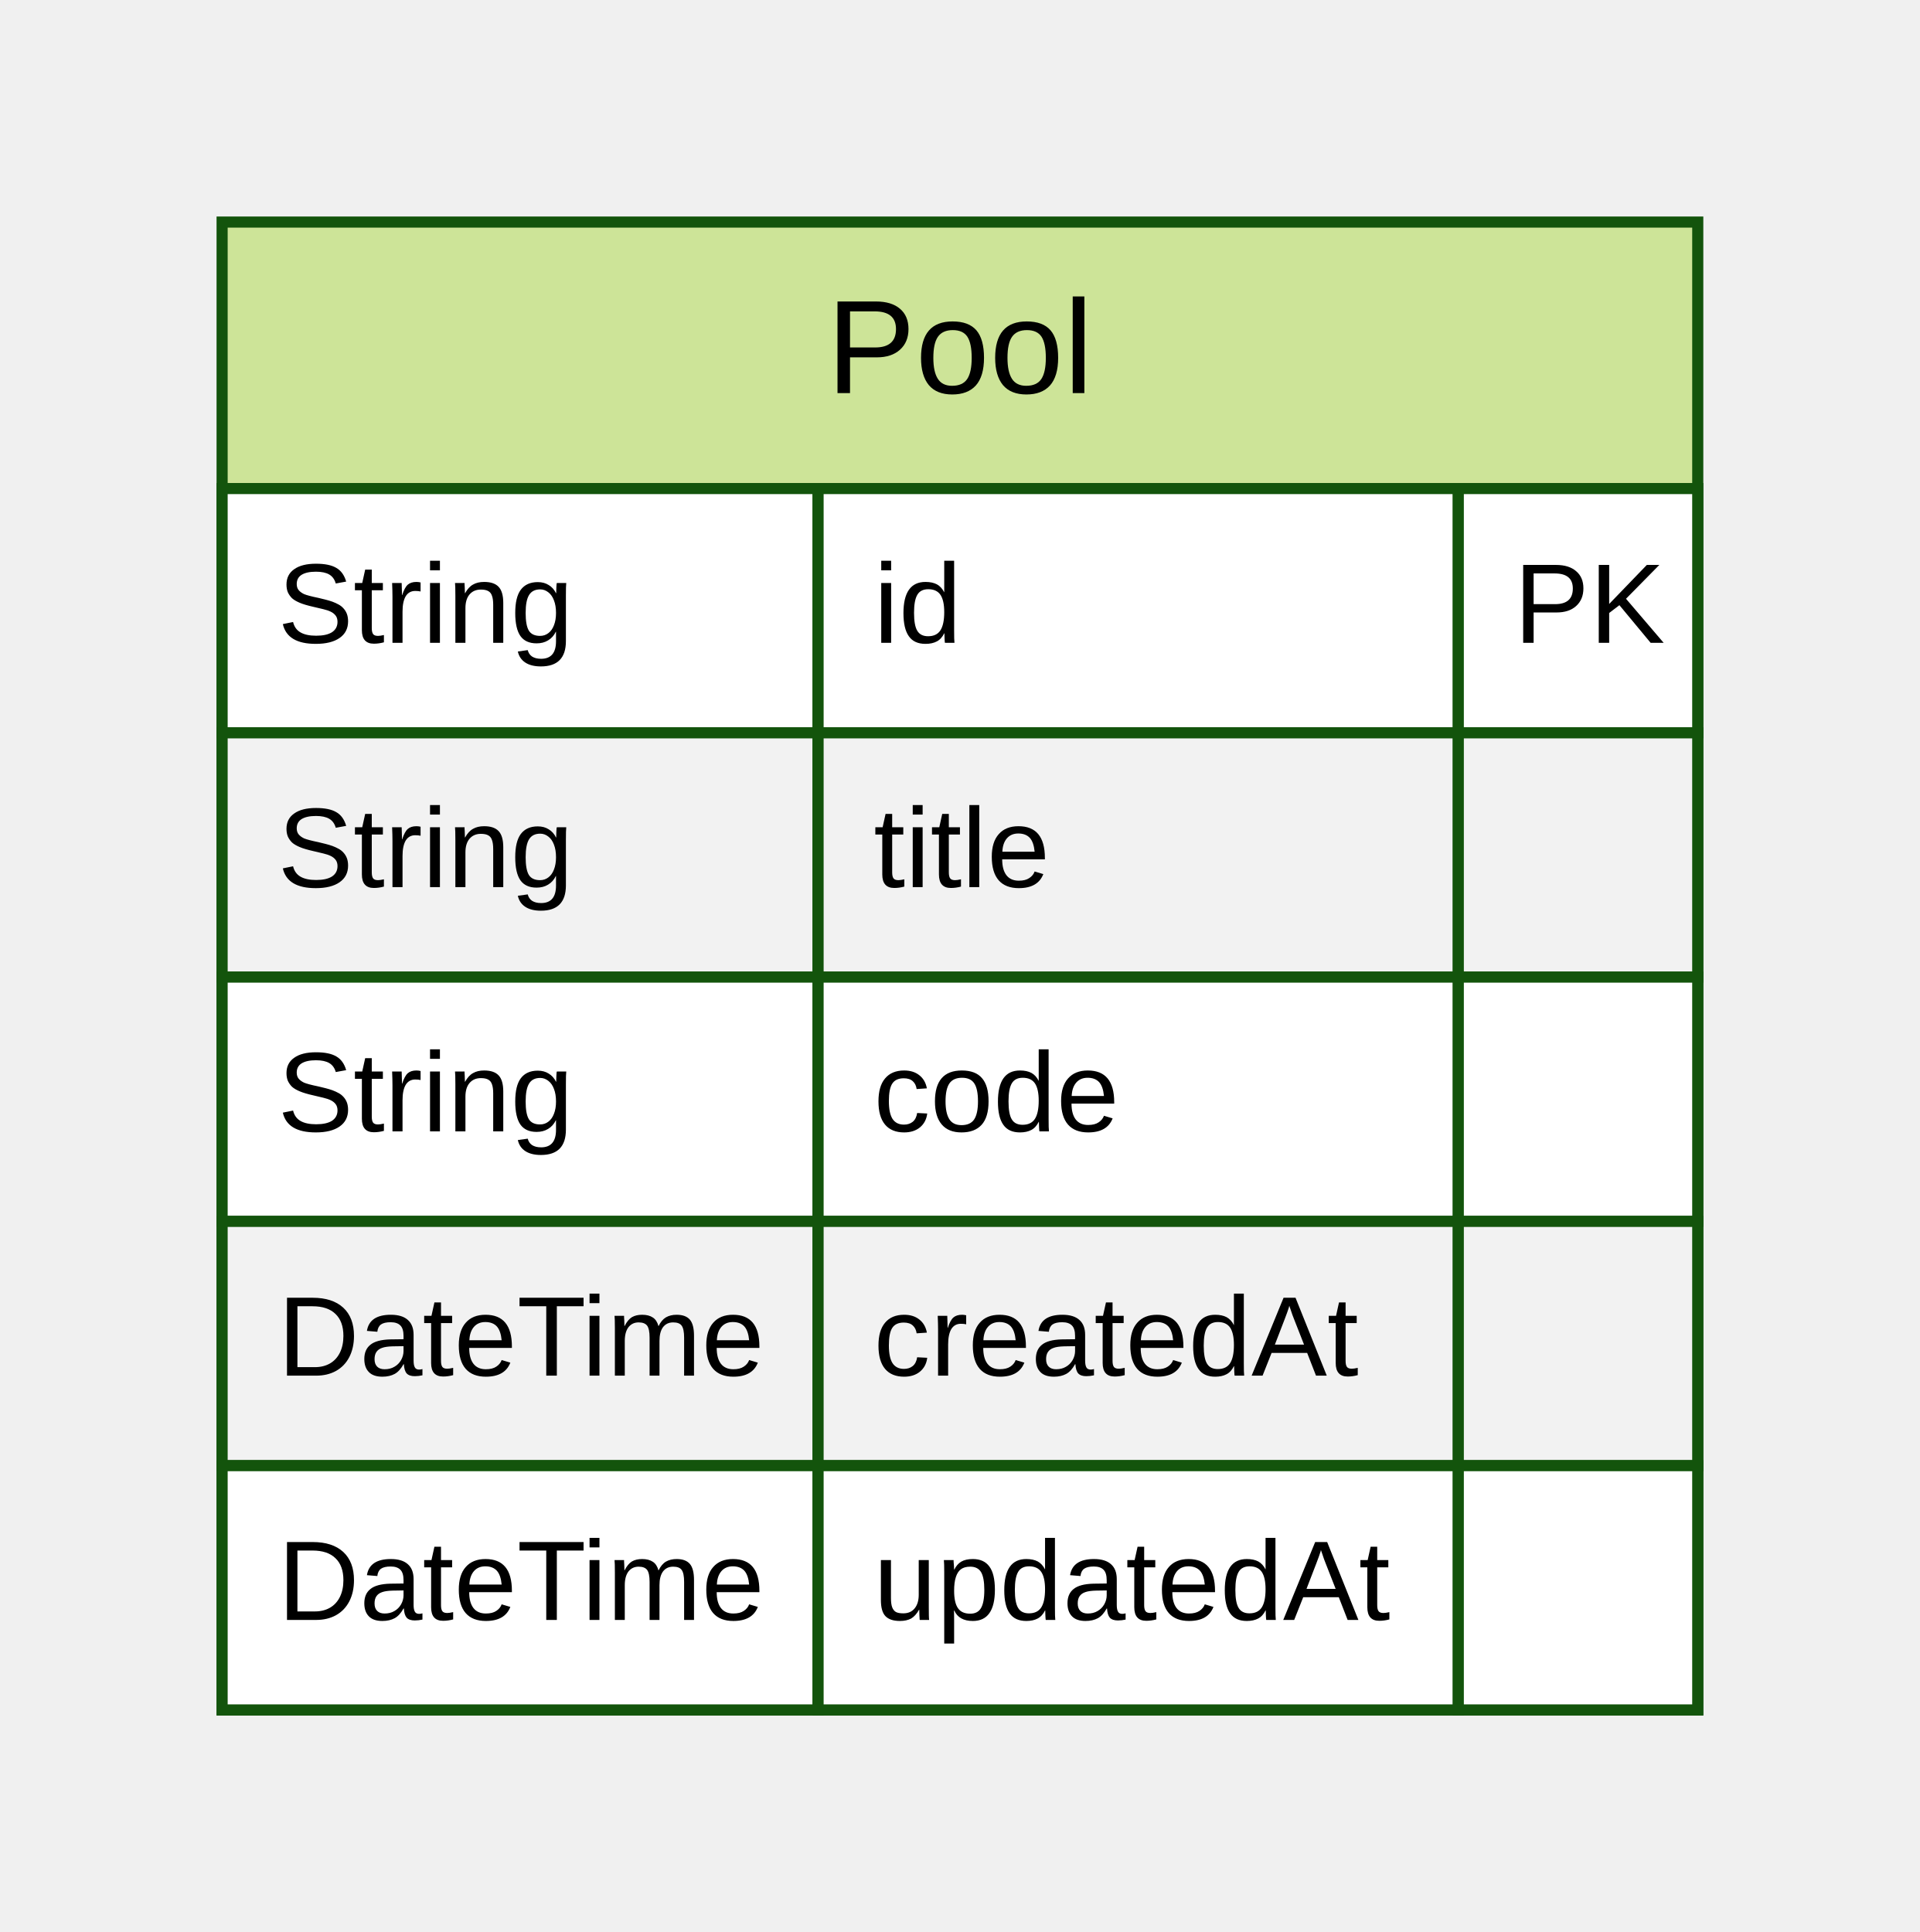
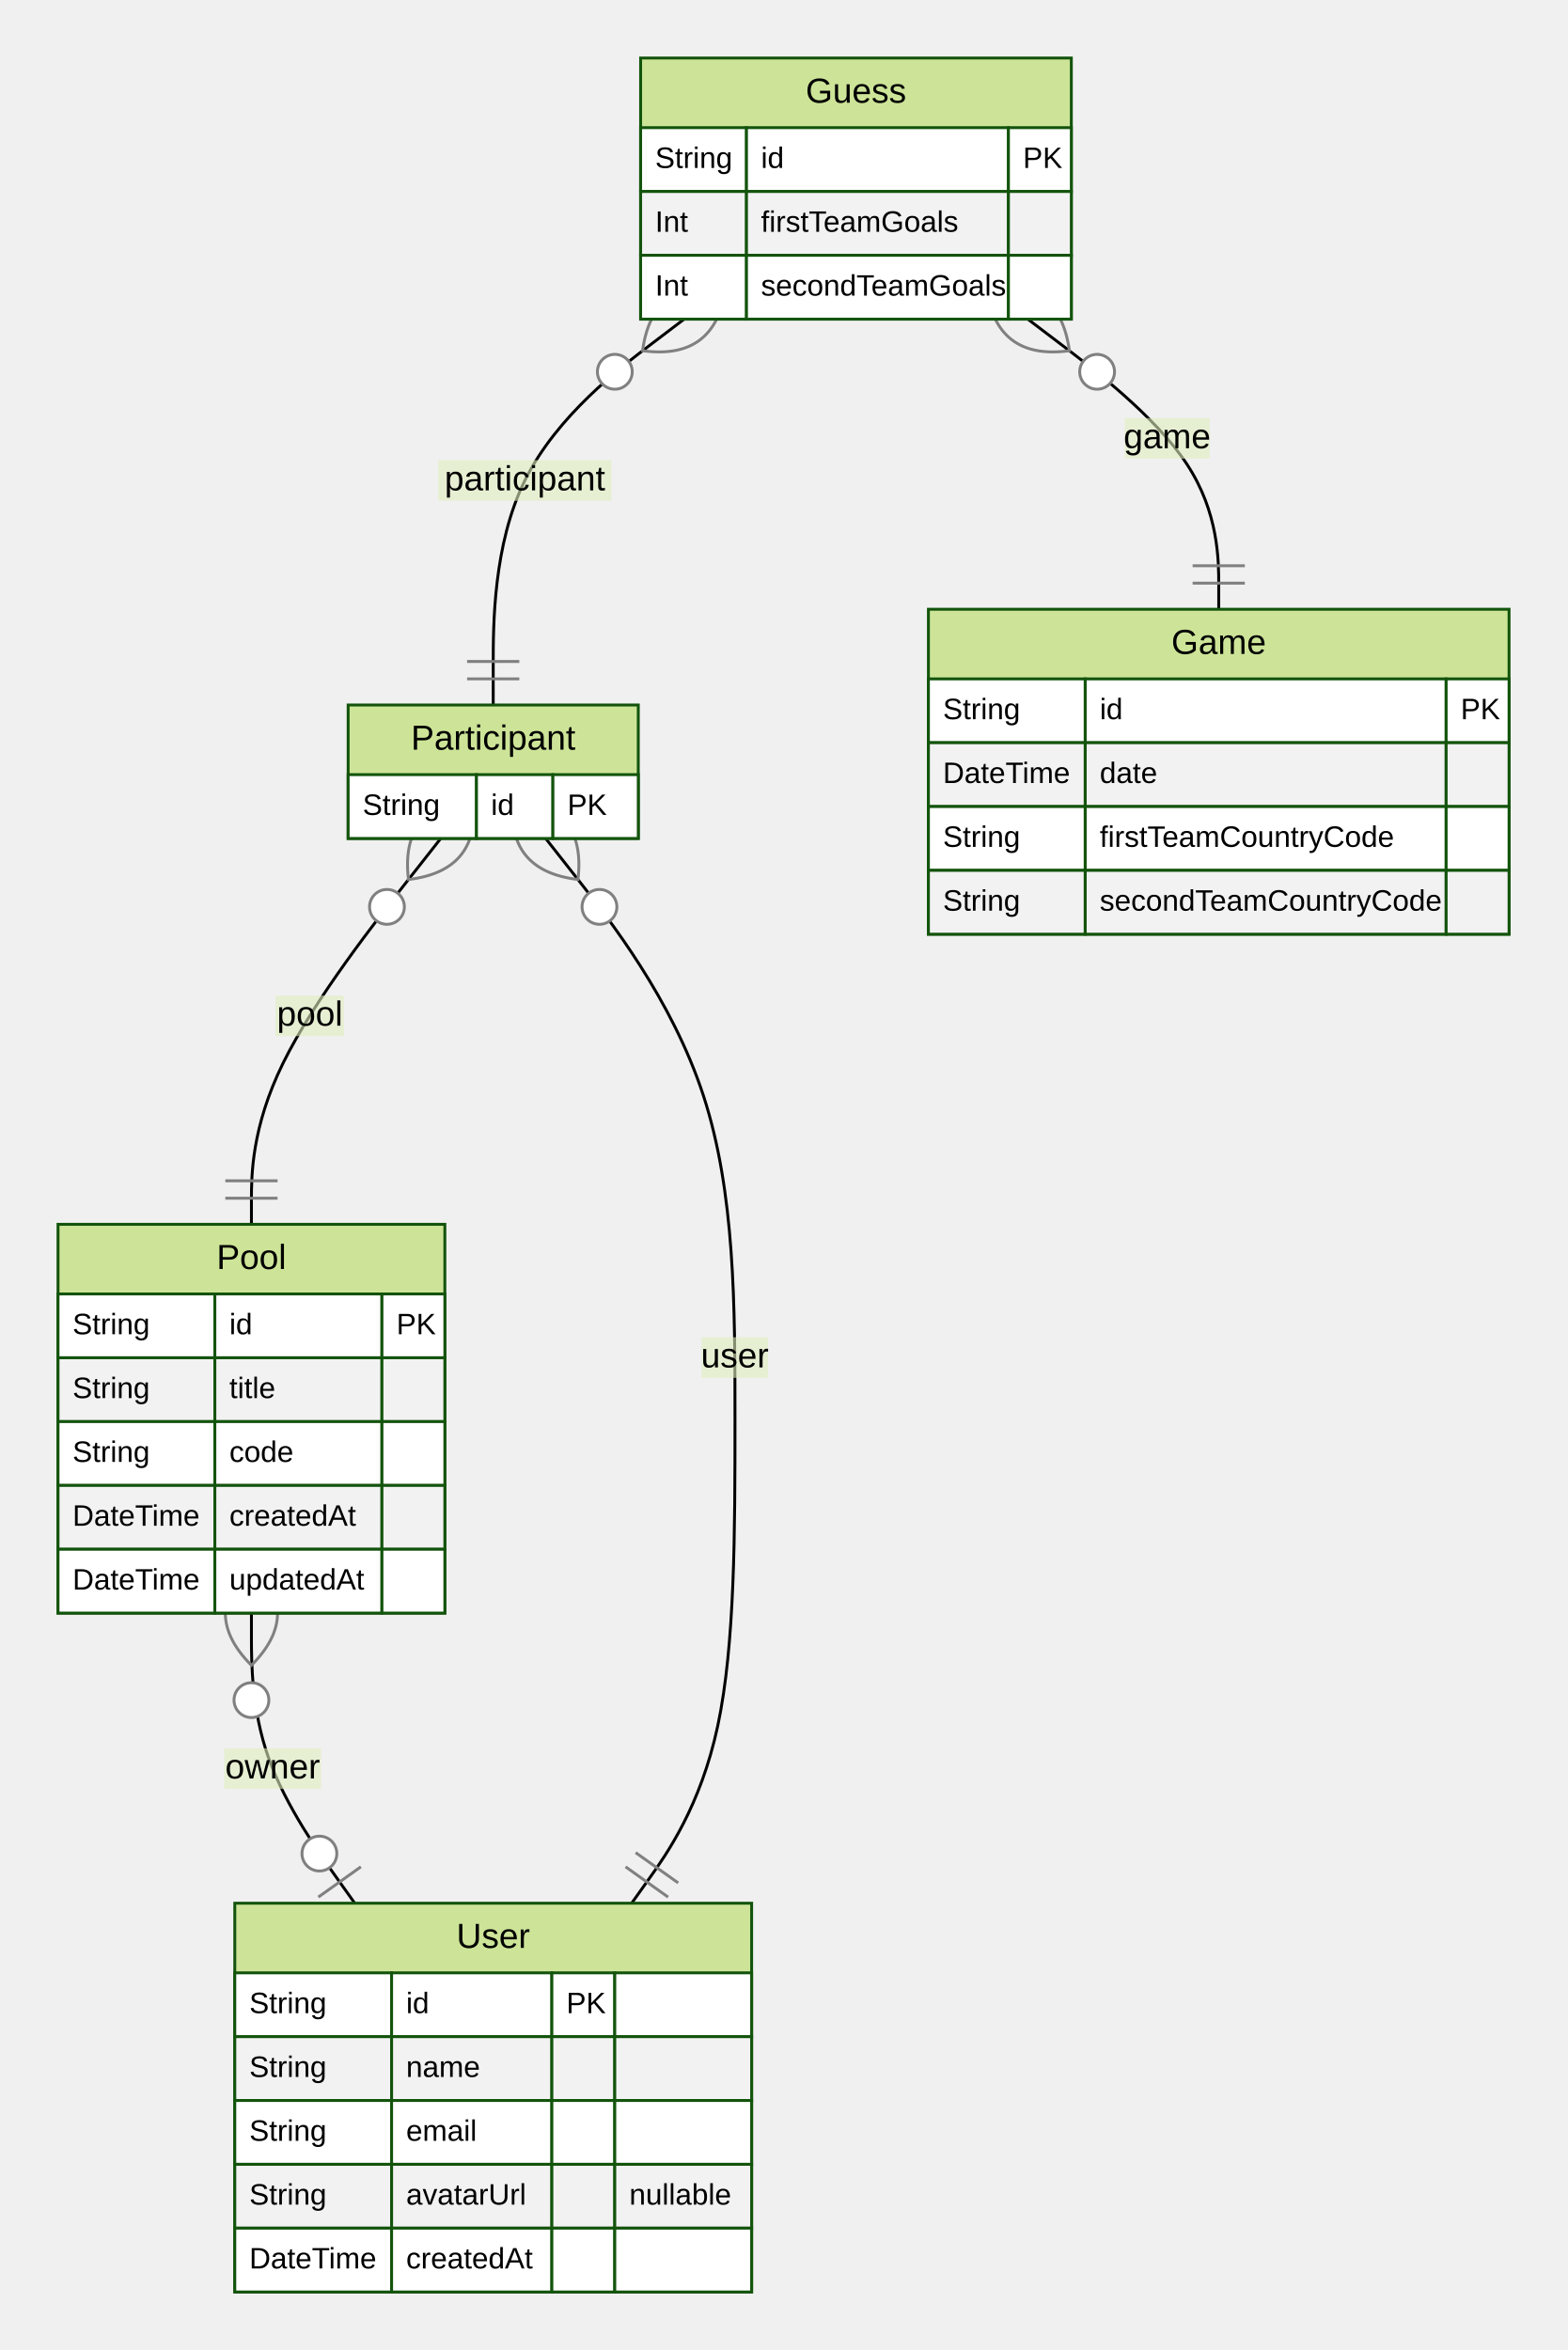
- <svg xmlns="http://www.w3.org/2000/svg" aria-labelledby="chart-title-mermaid-0 chart-desc-mermaid-0" role="img" viewBox="0 0 172.875 174" style="max-width: 172.875px; background-color: white;" width="100%" id="mermaid-0">
+ <svg xmlns="http://www.w3.org/2000/svg" aria-labelledby="chart-title-mermaid-0 chart-desc-mermaid-0" role="img" viewBox="0 0 540.116 810" style="max-width: 540.116px; background-color: white;" width="100%" id="mermaid-0">
  <style>#mermaid-0 {font-family:"trebuchet ms",verdana,arial,sans-serif;font-size:16px;fill:#000000;}#mermaid-0 .error-icon{fill:#552222;}#mermaid-0 .error-text{fill:#552222;stroke:#552222;}#mermaid-0 .edge-thickness-normal{stroke-width:2px;}#mermaid-0 .edge-thickness-thick{stroke-width:3.5px;}#mermaid-0 .edge-pattern-solid{stroke-dasharray:0;}#mermaid-0 .edge-pattern-dashed{stroke-dasharray:3;}#mermaid-0 .edge-pattern-dotted{stroke-dasharray:2;}#mermaid-0 .marker{fill:#000000;stroke:#000000;}#mermaid-0 .marker.cross{stroke:#000000;}#mermaid-0 svg{font-family:"trebuchet ms",verdana,arial,sans-serif;font-size:16px;}#mermaid-0 .entityBox{fill:#cde498;stroke:#13540c;}#mermaid-0 .attributeBoxOdd{fill:#ffffff;stroke:#13540c;}#mermaid-0 .attributeBoxEven{fill:#f2f2f2;stroke:#13540c;}#mermaid-0 .relationshipLabelBox{fill:hsl(78.158, 58.462%, 84.51%);opacity:0.7;background-color:hsl(78.158, 58.462%, 84.51%);}#mermaid-0 .relationshipLabelBox rect{opacity:0.5;}#mermaid-0 .relationshipLine{stroke:#000000;}#mermaid-0 :root{--mermaid-font-family:"trebuchet ms",verdana,arial,sans-serif;}</style>
  <g />
  <defs>
    <marker orient="auto" markerHeight="18" markerWidth="18" refY="9" refX="0" id="ONLY_ONE_START">
      <path d="M9,0 L9,18 M15,0 L15,18" fill="none" stroke="gray" />
    </marker>
  </defs>
  <defs>
    <marker orient="auto" markerHeight="18" markerWidth="18" refY="9" refX="18" id="ONLY_ONE_END">
      <path d="M3,0 L3,18 M9,0 L9,18" fill="none" stroke="gray" />
    </marker>
  </defs>
  <defs>
    <marker orient="auto" markerHeight="18" markerWidth="30" refY="9" refX="0" id="ZERO_OR_ONE_START">
      <circle r="6" cy="9" cx="21" fill="white" stroke="gray" />
      <path d="M9,0 L9,18" fill="none" stroke="gray" />
    </marker>
  </defs>
  <defs>
    <marker orient="auto" markerHeight="18" markerWidth="30" refY="9" refX="30" id="ZERO_OR_ONE_END">
      <circle r="6" cy="9" cx="9" fill="white" stroke="gray" />
      <path d="M21,0 L21,18" fill="none" stroke="gray" />
    </marker>
  </defs>
  <defs>
    <marker orient="auto" markerHeight="36" markerWidth="45" refY="18" refX="18" id="ONE_OR_MORE_START">
      <path d="M0,18 Q 18,0 36,18 Q 18,36 0,18 M42,9 L42,27" fill="none" stroke="gray" />
    </marker>
  </defs>
  <defs>
    <marker orient="auto" markerHeight="36" markerWidth="45" refY="18" refX="27" id="ONE_OR_MORE_END">
      <path d="M3,9 L3,27 M9,18 Q27,0 45,18 Q27,36 9,18" fill="none" stroke="gray" />
    </marker>
  </defs>
  <defs>
    <marker orient="auto" markerHeight="36" markerWidth="57" refY="18" refX="18" id="ZERO_OR_MORE_START">
      <circle r="6" cy="18" cx="48" fill="white" stroke="gray" />
      <path d="M0,18 Q18,0 36,18 Q18,36 0,18" fill="none" stroke="gray" />
    </marker>
  </defs>
  <defs>
    <marker orient="auto" markerHeight="36" markerWidth="57" refY="18" refX="39" id="ZERO_OR_MORE_END">
      <circle r="6" cy="18" cx="9" fill="white" stroke="gray" />
      <path d="M21,18 Q39,0 57,18 Q39,36 21,18" fill="none" stroke="gray" />
    </marker>
  </defs>
-   <g transform="translate(20,20 )" id="Pool">
-     <rect height="134" width="132.875" y="0" x="0" stroke="gray" fill-opacity="100%" fill="honeydew" class="er entityBox" />
-     <text transform="translate(66.4375,12)" style="font-family: &quot;trebuchet ms&quot;, verdana, arial, sans-serif;; font-size: 12px" text-anchor="middle" dominant-baseline="middle" y="0" x="0" id="entity-Pool" class="er entityLabel">Pool</text>
-     <rect height="22" width="53.664" y="24" x="0" stroke="gray" fill-opacity="100%" fill="honeydew" class="er attributeBoxOdd" />
+   <path marker-start="url(#ZERO_OR_MORE_START)" marker-end="url(#ZERO_OR_ONE_END)" fill="none" stroke="gray" d="M86.661,556L86.661,564.333C86.661,572.667,86.661,589.333,92.597,606C98.532,622.667,110.402,639.333,116.338,647.667L122.273,656" class="er relationshipLine" />
+   <path marker-start="url(#ZERO_OR_MORE_START)" marker-end="url(#ONLY_ONE_END)" fill="none" stroke="gray" d="M188.073,289L198.948,302.833C209.823,316.667,231.573,344.333,242.448,377.667C253.323,411,253.323,450,253.323,489C253.323,528,253.323,567,247.388,594.833C241.452,622.667,229.582,639.333,223.647,647.667L217.711,656" class="er relationshipLine" />
+   <path marker-start="url(#ZERO_OR_MORE_START)" marker-end="url(#ONLY_ONE_END)" fill="none" stroke="gray" d="M151.911,289L141.036,302.833C130.161,316.667,108.411,344.333,97.536,366.5C86.661,388.667,86.661,405.333,86.661,413.667L86.661,422" class="er relationshipLine" />
+   <path marker-start="url(#ZERO_OR_MORE_START)" marker-end="url(#ONLY_ONE_END)" fill="none" stroke="gray" d="M354.248,110L365.216,118.333C376.184,126.667,398.119,143.333,409.087,160C420.054,176.667,420.054,193.333,420.054,201.667L420.054,210" class="er relationshipLine" />
+   <path marker-start="url(#ZERO_OR_MORE_START)" marker-end="url(#ONLY_ONE_END)" fill="none" stroke="gray" d="M235.798,110L224.83,118.333C213.863,126.667,191.927,143.333,180.96,165.5C169.992,187.667,169.992,215.333,169.992,229.167L169.992,243" class="er relationshipLine" />
+   <g transform="translate(20,422 )" id="Pool">
+     <rect height="134" width="133.323" y="0" x="0" stroke="gray" fill-opacity="100%" fill="honeydew" class="er entityBox" />
+     <text transform="translate(66.66144,12)" style="font-family: &quot;trebuchet ms&quot;, verdana, arial, sans-serif;; font-size: 12px" text-anchor="middle" dominant-baseline="middle" y="0" x="0" id="entity-Pool" class="er entityLabel">Pool</text>
+     <rect height="22" width="54.048" y="24" x="0" stroke="gray" fill-opacity="100%" fill="honeydew" class="er attributeBoxOdd" />
    <text transform="translate(5,35)" style="font-family: &quot;trebuchet ms&quot;, verdana, arial, sans-serif;; font-size: 10.2px" text-anchor="left" dominant-baseline="middle" y="0" x="0" id="entity-Pool-attr-1-type" class="er entityLabel">String</text>
-     <rect height="22" width="57.648" y="24" x="53.664" stroke="gray" fill-opacity="100%" fill="honeydew" class="er attributeBoxOdd" />
-     <text transform="translate(58.66406,35)" style="font-family: &quot;trebuchet ms&quot;, verdana, arial, sans-serif;; font-size: 10.2px" text-anchor="left" dominant-baseline="middle" y="0" x="0" id="entity-Pool-attr-1-name" class="er entityLabel">id</text>
-     <rect height="22" width="21.562" y="24" x="111.312" stroke="gray" fill-opacity="100%" fill="honeydew" class="er attributeBoxOdd" />
-     <text transform="translate(116.3125,35)" style="font-family: &quot;trebuchet ms&quot;, verdana, arial, sans-serif;; font-size: 10.2px" text-anchor="left" dominant-baseline="middle" y="0" x="0" id="entity-Pool-attr-1-key" class="er entityLabel">PK</text>
-     <rect height="22" width="53.664" y="46" x="0" stroke="gray" fill-opacity="100%" fill="honeydew" class="er attributeBoxEven" />
+     <rect height="22" width="57.594" y="24" x="54.048" stroke="gray" fill-opacity="100%" fill="honeydew" class="er attributeBoxOdd" />
+     <text transform="translate(59.0484,35)" style="font-family: &quot;trebuchet ms&quot;, verdana, arial, sans-serif;; font-size: 10.2px" text-anchor="left" dominant-baseline="middle" y="0" x="0" id="entity-Pool-attr-1-name" class="er entityLabel">id</text>
+     <rect height="22" width="21.681" y="24" x="111.642" stroke="gray" fill-opacity="100%" fill="honeydew" class="er attributeBoxOdd" />
+     <text transform="translate(116.6422,35)" style="font-family: &quot;trebuchet ms&quot;, verdana, arial, sans-serif;; font-size: 10.2px" text-anchor="left" dominant-baseline="middle" y="0" x="0" id="entity-Pool-attr-1-key" class="er entityLabel">PK</text>
+     <rect height="22" width="54.048" y="46" x="0" stroke="gray" fill-opacity="100%" fill="honeydew" class="er attributeBoxEven" />
    <text transform="translate(5,57)" style="font-family: &quot;trebuchet ms&quot;, verdana, arial, sans-serif;; font-size: 10.2px" text-anchor="left" dominant-baseline="middle" y="0" x="0" id="entity-Pool-attr-2-type" class="er entityLabel">String</text>
-     <rect height="22" width="57.648" y="46" x="53.664" stroke="gray" fill-opacity="100%" fill="honeydew" class="er attributeBoxEven" />
-     <text transform="translate(58.66406,57)" style="font-family: &quot;trebuchet ms&quot;, verdana, arial, sans-serif;; font-size: 10.2px" text-anchor="left" dominant-baseline="middle" y="0" x="0" id="entity-Pool-attr-2-name" class="er entityLabel">title</text>
-     <rect height="22" width="21.562" y="46" x="111.312" stroke="gray" fill-opacity="100%" fill="honeydew" class="er attributeBoxEven" />
-     <text transform="translate(116.3125,57)" style="font-family: &quot;trebuchet ms&quot;, verdana, arial, sans-serif;; font-size: 10.2px" text-anchor="left" dominant-baseline="middle" y="0" x="0" id="entity-Pool-attr-2-key" class="er entityLabel" />
-     <rect height="22" width="53.664" y="68" x="0" stroke="gray" fill-opacity="100%" fill="honeydew" class="er attributeBoxOdd" />
+     <rect height="22" width="57.594" y="46" x="54.048" stroke="gray" fill-opacity="100%" fill="honeydew" class="er attributeBoxEven" />
+     <text transform="translate(59.0484,57)" style="font-family: &quot;trebuchet ms&quot;, verdana, arial, sans-serif;; font-size: 10.2px" text-anchor="left" dominant-baseline="middle" y="0" x="0" id="entity-Pool-attr-2-name" class="er entityLabel">title</text>
+     <rect height="22" width="21.681" y="46" x="111.642" stroke="gray" fill-opacity="100%" fill="honeydew" class="er attributeBoxEven" />
+     <text transform="translate(116.6422,57)" style="font-family: &quot;trebuchet ms&quot;, verdana, arial, sans-serif;; font-size: 10.2px" text-anchor="left" dominant-baseline="middle" y="0" x="0" id="entity-Pool-attr-2-key" class="er entityLabel" />
+     <rect height="22" width="54.048" y="68" x="0" stroke="gray" fill-opacity="100%" fill="honeydew" class="er attributeBoxOdd" />
    <text transform="translate(5,79)" style="font-family: &quot;trebuchet ms&quot;, verdana, arial, sans-serif;; font-size: 10.2px" text-anchor="left" dominant-baseline="middle" y="0" x="0" id="entity-Pool-attr-3-type" class="er entityLabel">String</text>
-     <rect height="22" width="57.648" y="68" x="53.664" stroke="gray" fill-opacity="100%" fill="honeydew" class="er attributeBoxOdd" />
-     <text transform="translate(58.66406,79)" style="font-family: &quot;trebuchet ms&quot;, verdana, arial, sans-serif;; font-size: 10.2px" text-anchor="left" dominant-baseline="middle" y="0" x="0" id="entity-Pool-attr-3-name" class="er entityLabel">code</text>
-     <rect height="22" width="21.562" y="68" x="111.312" stroke="gray" fill-opacity="100%" fill="honeydew" class="er attributeBoxOdd" />
-     <text transform="translate(116.3125,79)" style="font-family: &quot;trebuchet ms&quot;, verdana, arial, sans-serif;; font-size: 10.2px" text-anchor="left" dominant-baseline="middle" y="0" x="0" id="entity-Pool-attr-3-key" class="er entityLabel" />
-     <rect height="22" width="53.664" y="90" x="0" stroke="gray" fill-opacity="100%" fill="honeydew" class="er attributeBoxEven" />
+     <rect height="22" width="57.594" y="68" x="54.048" stroke="gray" fill-opacity="100%" fill="honeydew" class="er attributeBoxOdd" />
+     <text transform="translate(59.0484,79)" style="font-family: &quot;trebuchet ms&quot;, verdana, arial, sans-serif;; font-size: 10.2px" text-anchor="left" dominant-baseline="middle" y="0" x="0" id="entity-Pool-attr-3-name" class="er entityLabel">code</text>
+     <rect height="22" width="21.681" y="68" x="111.642" stroke="gray" fill-opacity="100%" fill="honeydew" class="er attributeBoxOdd" />
+     <text transform="translate(116.6422,79)" style="font-family: &quot;trebuchet ms&quot;, verdana, arial, sans-serif;; font-size: 10.2px" text-anchor="left" dominant-baseline="middle" y="0" x="0" id="entity-Pool-attr-3-key" class="er entityLabel" />
+     <rect height="22" width="54.048" y="90" x="0" stroke="gray" fill-opacity="100%" fill="honeydew" class="er attributeBoxEven" />
    <text transform="translate(5,101)" style="font-family: &quot;trebuchet ms&quot;, verdana, arial, sans-serif;; font-size: 10.2px" text-anchor="left" dominant-baseline="middle" y="0" x="0" id="entity-Pool-attr-4-type" class="er entityLabel">DateTime</text>
-     <rect height="22" width="57.648" y="90" x="53.664" stroke="gray" fill-opacity="100%" fill="honeydew" class="er attributeBoxEven" />
-     <text transform="translate(58.66406,101)" style="font-family: &quot;trebuchet ms&quot;, verdana, arial, sans-serif;; font-size: 10.2px" text-anchor="left" dominant-baseline="middle" y="0" x="0" id="entity-Pool-attr-4-name" class="er entityLabel">createdAt</text>
-     <rect height="22" width="21.562" y="90" x="111.312" stroke="gray" fill-opacity="100%" fill="honeydew" class="er attributeBoxEven" />
-     <text transform="translate(116.3125,101)" style="font-family: &quot;trebuchet ms&quot;, verdana, arial, sans-serif;; font-size: 10.2px" text-anchor="left" dominant-baseline="middle" y="0" x="0" id="entity-Pool-attr-4-key" class="er entityLabel" />
-     <rect height="22" width="53.664" y="112" x="0" stroke="gray" fill-opacity="100%" fill="honeydew" class="er attributeBoxOdd" />
+     <rect height="22" width="57.594" y="90" x="54.048" stroke="gray" fill-opacity="100%" fill="honeydew" class="er attributeBoxEven" />
+     <text transform="translate(59.0484,101)" style="font-family: &quot;trebuchet ms&quot;, verdana, arial, sans-serif;; font-size: 10.2px" text-anchor="left" dominant-baseline="middle" y="0" x="0" id="entity-Pool-attr-4-name" class="er entityLabel">createdAt</text>
+     <rect height="22" width="21.681" y="90" x="111.642" stroke="gray" fill-opacity="100%" fill="honeydew" class="er attributeBoxEven" />
+     <text transform="translate(116.6422,101)" style="font-family: &quot;trebuchet ms&quot;, verdana, arial, sans-serif;; font-size: 10.2px" text-anchor="left" dominant-baseline="middle" y="0" x="0" id="entity-Pool-attr-4-key" class="er entityLabel" />
+     <rect height="22" width="54.048" y="112" x="0" stroke="gray" fill-opacity="100%" fill="honeydew" class="er attributeBoxOdd" />
    <text transform="translate(5,123)" style="font-family: &quot;trebuchet ms&quot;, verdana, arial, sans-serif;; font-size: 10.2px" text-anchor="left" dominant-baseline="middle" y="0" x="0" id="entity-Pool-attr-5-type" class="er entityLabel">DateTime</text>
-     <rect height="22" width="57.648" y="112" x="53.664" stroke="gray" fill-opacity="100%" fill="honeydew" class="er attributeBoxOdd" />
-     <text transform="translate(58.66406,123)" style="font-family: &quot;trebuchet ms&quot;, verdana, arial, sans-serif;; font-size: 10.2px" text-anchor="left" dominant-baseline="middle" y="0" x="0" id="entity-Pool-attr-5-name" class="er entityLabel">updatedAt</text>
-     <rect height="22" width="21.562" y="112" x="111.312" stroke="gray" fill-opacity="100%" fill="honeydew" class="er attributeBoxOdd" />
-     <text transform="translate(116.3125,123)" style="font-family: &quot;trebuchet ms&quot;, verdana, arial, sans-serif;; font-size: 10.2px" text-anchor="left" dominant-baseline="middle" y="0" x="0" id="entity-Pool-attr-5-key" class="er entityLabel" />
-   </g>
+     <rect height="22" width="57.594" y="112" x="54.048" stroke="gray" fill-opacity="100%" fill="honeydew" class="er attributeBoxOdd" />
+     <text transform="translate(59.0484,123)" style="font-family: &quot;trebuchet ms&quot;, verdana, arial, sans-serif;; font-size: 10.2px" text-anchor="left" dominant-baseline="middle" y="0" x="0" id="entity-Pool-attr-5-name" class="er entityLabel">updatedAt</text>
+     <rect height="22" width="21.681" y="112" x="111.642" stroke="gray" fill-opacity="100%" fill="honeydew" class="er attributeBoxOdd" />
+     <text transform="translate(116.6422,123)" style="font-family: &quot;trebuchet ms&quot;, verdana, arial, sans-serif;; font-size: 10.2px" text-anchor="left" dominant-baseline="middle" y="0" x="0" id="entity-Pool-attr-5-key" class="er entityLabel" />
+   </g>
+   <g transform="translate(119.9922,243 )" id="Participant">
+     <rect height="46" width="100" y="0" x="0" stroke="gray" fill-opacity="100%" fill="honeydew" class="er entityBox" />
+     <text transform="translate(50,12)" style="font-family: &quot;trebuchet ms&quot;, verdana, arial, sans-serif;; font-size: 12px" text-anchor="middle" dominant-baseline="middle" y="0" x="0" id="entity-Participant" class="er entityLabel">Participant</text>
+     <rect height="22" width="44.231" y="24" x="0" stroke="gray" fill-opacity="100%" fill="honeydew" class="er attributeBoxOdd" />
+     <text transform="translate(5,35)" style="font-family: &quot;trebuchet ms&quot;, verdana, arial, sans-serif;; font-size: 10.2px" text-anchor="left" dominant-baseline="middle" y="0" x="0" id="entity-Participant-attr-1-type" class="er entityLabel">String</text>
+     <rect height="22" width="26.341" y="24" x="44.231" stroke="gray" fill-opacity="100%" fill="honeydew" class="er attributeBoxOdd" />
+     <text transform="translate(49.23142,35)" style="font-family: &quot;trebuchet ms&quot;, verdana, arial, sans-serif;; font-size: 10.2px" text-anchor="left" dominant-baseline="middle" y="0" x="0" id="entity-Participant-attr-1-name" class="er entityLabel">id</text>
+     <rect height="22" width="29.428" y="24" x="70.572" stroke="gray" fill-opacity="100%" fill="honeydew" class="er attributeBoxOdd" />
+     <text transform="translate(75.57222,35)" style="font-family: &quot;trebuchet ms&quot;, verdana, arial, sans-serif;; font-size: 10.2px" text-anchor="left" dominant-baseline="middle" y="0" x="0" id="entity-Participant-attr-1-key" class="er entityLabel">PK</text>
+   </g>
+   <g transform="translate(80.92323,656 )" id="User">
+     <rect height="134" width="178.138" y="0" x="0" stroke="gray" fill-opacity="100%" fill="honeydew" class="er entityBox" />
+     <text transform="translate(89.06892,12)" style="font-family: &quot;trebuchet ms&quot;, verdana, arial, sans-serif;; font-size: 12px" text-anchor="middle" dominant-baseline="middle" y="0" x="0" id="entity-User" class="er entityLabel">User</text>
+     <rect height="22" width="54.048" y="24" x="0" stroke="gray" fill-opacity="100%" fill="honeydew" class="er attributeBoxOdd" />
+     <text transform="translate(5,35)" style="font-family: &quot;trebuchet ms&quot;, verdana, arial, sans-serif;; font-size: 10.2px" text-anchor="left" dominant-baseline="middle" y="0" x="0" id="entity-User-attr-1-type" class="er entityLabel">String</text>
+     <rect height="22" width="55.234" y="24" x="54.048" stroke="gray" fill-opacity="100%" fill="honeydew" class="er attributeBoxOdd" />
+     <text transform="translate(59.0484,35)" style="font-family: &quot;trebuchet ms&quot;, verdana, arial, sans-serif;; font-size: 10.2px" text-anchor="left" dominant-baseline="middle" y="0" x="0" id="entity-User-attr-1-name" class="er entityLabel">id</text>
+     <rect height="22" width="21.681" y="24" x="109.283" stroke="gray" fill-opacity="100%" fill="honeydew" class="er attributeBoxOdd" />
+     <text transform="translate(114.2828,35)" style="font-family: &quot;trebuchet ms&quot;, verdana, arial, sans-serif;; font-size: 10.2px" text-anchor="left" dominant-baseline="middle" y="0" x="0" id="entity-User-attr-1-key" class="er entityLabel">PK</text>
+     <rect height="22" width="47.174" y="24" x="130.964" stroke="gray" fill-opacity="100%" fill="honeydew" class="er attributeBoxOdd" />
+     <text transform="translate(135.9635,35)" style="font-family: &quot;trebuchet ms&quot;, verdana, arial, sans-serif;; font-size: 10.2px" text-anchor="left" dominant-baseline="middle" y="0" x="0" id="entity-User-attr-1-comment" class="er entityLabel" />
+     <rect height="22" width="54.048" y="46" x="0" stroke="gray" fill-opacity="100%" fill="honeydew" class="er attributeBoxEven" />
+     <text transform="translate(5,57)" style="font-family: &quot;trebuchet ms&quot;, verdana, arial, sans-serif;; font-size: 10.2px" text-anchor="left" dominant-baseline="middle" y="0" x="0" id="entity-User-attr-2-type" class="er entityLabel">String</text>
+     <rect height="22" width="55.234" y="46" x="54.048" stroke="gray" fill-opacity="100%" fill="honeydew" class="er attributeBoxEven" />
+     <text transform="translate(59.0484,57)" style="font-family: &quot;trebuchet ms&quot;, verdana, arial, sans-serif;; font-size: 10.2px" text-anchor="left" dominant-baseline="middle" y="0" x="0" id="entity-User-attr-2-name" class="er entityLabel">name</text>
+     <rect height="22" width="21.681" y="46" x="109.283" stroke="gray" fill-opacity="100%" fill="honeydew" class="er attributeBoxEven" />
+     <text transform="translate(114.2828,57)" style="font-family: &quot;trebuchet ms&quot;, verdana, arial, sans-serif;; font-size: 10.2px" text-anchor="left" dominant-baseline="middle" y="0" x="0" id="entity-User-attr-2-key" class="er entityLabel" />
+     <rect height="22" width="47.174" y="46" x="130.964" stroke="gray" fill-opacity="100%" fill="honeydew" class="er attributeBoxEven" />
+     <text transform="translate(135.9635,57)" style="font-family: &quot;trebuchet ms&quot;, verdana, arial, sans-serif;; font-size: 10.2px" text-anchor="left" dominant-baseline="middle" y="0" x="0" id="entity-User-attr-2-comment" class="er entityLabel" />
+     <rect height="22" width="54.048" y="68" x="0" stroke="gray" fill-opacity="100%" fill="honeydew" class="er attributeBoxOdd" />
+     <text transform="translate(5,79)" style="font-family: &quot;trebuchet ms&quot;, verdana, arial, sans-serif;; font-size: 10.2px" text-anchor="left" dominant-baseline="middle" y="0" x="0" id="entity-User-attr-3-type" class="er entityLabel">String</text>
+     <rect height="22" width="55.234" y="68" x="54.048" stroke="gray" fill-opacity="100%" fill="honeydew" class="er attributeBoxOdd" />
+     <text transform="translate(59.0484,79)" style="font-family: &quot;trebuchet ms&quot;, verdana, arial, sans-serif;; font-size: 10.2px" text-anchor="left" dominant-baseline="middle" y="0" x="0" id="entity-User-attr-3-name" class="er entityLabel">email</text>
+     <rect height="22" width="21.681" y="68" x="109.283" stroke="gray" fill-opacity="100%" fill="honeydew" class="er attributeBoxOdd" />
+     <text transform="translate(114.2828,79)" style="font-family: &quot;trebuchet ms&quot;, verdana, arial, sans-serif;; font-size: 10.2px" text-anchor="left" dominant-baseline="middle" y="0" x="0" id="entity-User-attr-3-key" class="er entityLabel" />
+     <rect height="22" width="47.174" y="68" x="130.964" stroke="gray" fill-opacity="100%" fill="honeydew" class="er attributeBoxOdd" />
+     <text transform="translate(135.9635,79)" style="font-family: &quot;trebuchet ms&quot;, verdana, arial, sans-serif;; font-size: 10.2px" text-anchor="left" dominant-baseline="middle" y="0" x="0" id="entity-User-attr-3-comment" class="er entityLabel" />
+     <rect height="22" width="54.048" y="90" x="0" stroke="gray" fill-opacity="100%" fill="honeydew" class="er attributeBoxEven" />
+     <text transform="translate(5,101)" style="font-family: &quot;trebuchet ms&quot;, verdana, arial, sans-serif;; font-size: 10.2px" text-anchor="left" dominant-baseline="middle" y="0" x="0" id="entity-User-attr-4-type" class="er entityLabel">String</text>
+     <rect height="22" width="55.234" y="90" x="54.048" stroke="gray" fill-opacity="100%" fill="honeydew" class="er attributeBoxEven" />
+     <text transform="translate(59.0484,101)" style="font-family: &quot;trebuchet ms&quot;, verdana, arial, sans-serif;; font-size: 10.2px" text-anchor="left" dominant-baseline="middle" y="0" x="0" id="entity-User-attr-4-name" class="er entityLabel">avatarUrl</text>
+     <rect height="22" width="21.681" y="90" x="109.283" stroke="gray" fill-opacity="100%" fill="honeydew" class="er attributeBoxEven" />
+     <text transform="translate(114.2828,101)" style="font-family: &quot;trebuchet ms&quot;, verdana, arial, sans-serif;; font-size: 10.2px" text-anchor="left" dominant-baseline="middle" y="0" x="0" id="entity-User-attr-4-key" class="er entityLabel" />
+     <rect height="22" width="47.174" y="90" x="130.964" stroke="gray" fill-opacity="100%" fill="honeydew" class="er attributeBoxEven" />
+     <text transform="translate(135.9635,101)" style="font-family: &quot;trebuchet ms&quot;, verdana, arial, sans-serif;; font-size: 10.2px" text-anchor="left" dominant-baseline="middle" y="0" x="0" id="entity-User-attr-4-comment" class="er entityLabel">nullable</text>
+     <rect height="22" width="54.048" y="112" x="0" stroke="gray" fill-opacity="100%" fill="honeydew" class="er attributeBoxOdd" />
+     <text transform="translate(5,123)" style="font-family: &quot;trebuchet ms&quot;, verdana, arial, sans-serif;; font-size: 10.2px" text-anchor="left" dominant-baseline="middle" y="0" x="0" id="entity-User-attr-5-type" class="er entityLabel">DateTime</text>
+     <rect height="22" width="55.234" y="112" x="54.048" stroke="gray" fill-opacity="100%" fill="honeydew" class="er attributeBoxOdd" />
+     <text transform="translate(59.0484,123)" style="font-family: &quot;trebuchet ms&quot;, verdana, arial, sans-serif;; font-size: 10.2px" text-anchor="left" dominant-baseline="middle" y="0" x="0" id="entity-User-attr-5-name" class="er entityLabel">createdAt</text>
+     <rect height="22" width="21.681" y="112" x="109.283" stroke="gray" fill-opacity="100%" fill="honeydew" class="er attributeBoxOdd" />
+     <text transform="translate(114.2828,123)" style="font-family: &quot;trebuchet ms&quot;, verdana, arial, sans-serif;; font-size: 10.2px" text-anchor="left" dominant-baseline="middle" y="0" x="0" id="entity-User-attr-5-key" class="er entityLabel" />
+     <rect height="22" width="47.174" y="112" x="130.964" stroke="gray" fill-opacity="100%" fill="honeydew" class="er attributeBoxOdd" />
+     <text transform="translate(135.9635,123)" style="font-family: &quot;trebuchet ms&quot;, verdana, arial, sans-serif;; font-size: 10.2px" text-anchor="left" dominant-baseline="middle" y="0" x="0" id="entity-User-attr-5-comment" class="er entityLabel" />
+   </g>
+   <g transform="translate(220.8,20 )" id="Guess">
+     <rect height="90" width="148.446" y="0" x="0" stroke="gray" fill-opacity="100%" fill="honeydew" class="er entityBox" />
+     <text transform="translate(74.22318,12)" style="font-family: &quot;trebuchet ms&quot;, verdana, arial, sans-serif;; font-size: 12px" text-anchor="middle" dominant-baseline="middle" y="0" x="0" id="entity-Guess" class="er entityLabel">Guess</text>
+     <rect height="22" width="36.484" y="24" x="0" stroke="gray" fill-opacity="100%" fill="honeydew" class="er attributeBoxOdd" />
+     <text transform="translate(5,35)" style="font-family: &quot;trebuchet ms&quot;, verdana, arial, sans-serif;; font-size: 10.2px" text-anchor="left" dominant-baseline="middle" y="0" x="0" id="entity-Guess-attr-1-type" class="er entityLabel">String</text>
+     <rect height="22" width="90.281" y="24" x="36.484" stroke="gray" fill-opacity="100%" fill="honeydew" class="er attributeBoxOdd" />
+     <text transform="translate(41.48438,35)" style="font-family: &quot;trebuchet ms&quot;, verdana, arial, sans-serif;; font-size: 10.2px" text-anchor="left" dominant-baseline="middle" y="0" x="0" id="entity-Guess-attr-1-name" class="er entityLabel">id</text>
+     <rect height="22" width="21.681" y="24" x="126.766" stroke="gray" fill-opacity="100%" fill="honeydew" class="er attributeBoxOdd" />
+     <text transform="translate(131.7656,35)" style="font-family: &quot;trebuchet ms&quot;, verdana, arial, sans-serif;; font-size: 10.2px" text-anchor="left" dominant-baseline="middle" y="0" x="0" id="entity-Guess-attr-1-key" class="er entityLabel">PK</text>
+     <rect height="22" width="36.484" y="46" x="0" stroke="gray" fill-opacity="100%" fill="honeydew" class="er attributeBoxEven" />
+     <text transform="translate(5,57)" style="font-family: &quot;trebuchet ms&quot;, verdana, arial, sans-serif;; font-size: 10.2px" text-anchor="left" dominant-baseline="middle" y="0" x="0" id="entity-Guess-attr-2-type" class="er entityLabel">Int</text>
+     <rect height="22" width="90.281" y="46" x="36.484" stroke="gray" fill-opacity="100%" fill="honeydew" class="er attributeBoxEven" />
+     <text transform="translate(41.48438,57)" style="font-family: &quot;trebuchet ms&quot;, verdana, arial, sans-serif;; font-size: 10.2px" text-anchor="left" dominant-baseline="middle" y="0" x="0" id="entity-Guess-attr-2-name" class="er entityLabel">firstTeamGoals</text>
+     <rect height="22" width="21.681" y="46" x="126.766" stroke="gray" fill-opacity="100%" fill="honeydew" class="er attributeBoxEven" />
+     <text transform="translate(131.7656,57)" style="font-family: &quot;trebuchet ms&quot;, verdana, arial, sans-serif;; font-size: 10.2px" text-anchor="left" dominant-baseline="middle" y="0" x="0" id="entity-Guess-attr-2-key" class="er entityLabel" />
+     <rect height="22" width="36.484" y="68" x="0" stroke="gray" fill-opacity="100%" fill="honeydew" class="er attributeBoxOdd" />
+     <text transform="translate(5,79)" style="font-family: &quot;trebuchet ms&quot;, verdana, arial, sans-serif;; font-size: 10.2px" text-anchor="left" dominant-baseline="middle" y="0" x="0" id="entity-Guess-attr-3-type" class="er entityLabel">Int</text>
+     <rect height="22" width="90.281" y="68" x="36.484" stroke="gray" fill-opacity="100%" fill="honeydew" class="er attributeBoxOdd" />
+     <text transform="translate(41.48438,79)" style="font-family: &quot;trebuchet ms&quot;, verdana, arial, sans-serif;; font-size: 10.2px" text-anchor="left" dominant-baseline="middle" y="0" x="0" id="entity-Guess-attr-3-name" class="er entityLabel">secondTeamGoals</text>
+     <rect height="22" width="21.681" y="68" x="126.766" stroke="gray" fill-opacity="100%" fill="honeydew" class="er attributeBoxOdd" />
+     <text transform="translate(131.7656,79)" style="font-family: &quot;trebuchet ms&quot;, verdana, arial, sans-serif;; font-size: 10.2px" text-anchor="left" dominant-baseline="middle" y="0" x="0" id="entity-Guess-attr-3-key" class="er entityLabel" />
+   </g>
+   <g transform="translate(319.9922,210 )" id="Game">
+     <rect height="112" width="200.124" y="0" x="0" stroke="gray" fill-opacity="100%" fill="honeydew" class="er entityBox" />
+     <text transform="translate(100.062,12)" style="font-family: &quot;trebuchet ms&quot;, verdana, arial, sans-serif;; font-size: 12px" text-anchor="middle" dominant-baseline="middle" y="0" x="0" id="entity-Game" class="er entityLabel">Game</text>
+     <rect height="22" width="54.048" y="24" x="0" stroke="gray" fill-opacity="100%" fill="honeydew" class="er attributeBoxOdd" />
+     <text transform="translate(5,35)" style="font-family: &quot;trebuchet ms&quot;, verdana, arial, sans-serif;; font-size: 10.2px" text-anchor="left" dominant-baseline="middle" y="0" x="0" id="entity-Game-attr-1-type" class="er entityLabel">String</text>
+     <rect height="22" width="124.395" y="24" x="54.048" stroke="gray" fill-opacity="100%" fill="honeydew" class="er attributeBoxOdd" />
+     <text transform="translate(59.0484,35)" style="font-family: &quot;trebuchet ms&quot;, verdana, arial, sans-serif;; font-size: 10.2px" text-anchor="left" dominant-baseline="middle" y="0" x="0" id="entity-Game-attr-1-name" class="er entityLabel">id</text>
+     <rect height="22" width="21.681" y="24" x="178.443" stroke="gray" fill-opacity="100%" fill="honeydew" class="er attributeBoxOdd" />
+     <text transform="translate(183.4432,35)" style="font-family: &quot;trebuchet ms&quot;, verdana, arial, sans-serif;; font-size: 10.2px" text-anchor="left" dominant-baseline="middle" y="0" x="0" id="entity-Game-attr-1-key" class="er entityLabel">PK</text>
+     <rect height="22" width="54.048" y="46" x="0" stroke="gray" fill-opacity="100%" fill="honeydew" class="er attributeBoxEven" />
+     <text transform="translate(5,57)" style="font-family: &quot;trebuchet ms&quot;, verdana, arial, sans-serif;; font-size: 10.2px" text-anchor="left" dominant-baseline="middle" y="0" x="0" id="entity-Game-attr-2-type" class="er entityLabel">DateTime</text>
+     <rect height="22" width="124.395" y="46" x="54.048" stroke="gray" fill-opacity="100%" fill="honeydew" class="er attributeBoxEven" />
+     <text transform="translate(59.0484,57)" style="font-family: &quot;trebuchet ms&quot;, verdana, arial, sans-serif;; font-size: 10.2px" text-anchor="left" dominant-baseline="middle" y="0" x="0" id="entity-Game-attr-2-name" class="er entityLabel">date</text>
+     <rect height="22" width="21.681" y="46" x="178.443" stroke="gray" fill-opacity="100%" fill="honeydew" class="er attributeBoxEven" />
+     <text transform="translate(183.4432,57)" style="font-family: &quot;trebuchet ms&quot;, verdana, arial, sans-serif;; font-size: 10.2px" text-anchor="left" dominant-baseline="middle" y="0" x="0" id="entity-Game-attr-2-key" class="er entityLabel" />
+     <rect height="22" width="54.048" y="68" x="0" stroke="gray" fill-opacity="100%" fill="honeydew" class="er attributeBoxOdd" />
+     <text transform="translate(5,79)" style="font-family: &quot;trebuchet ms&quot;, verdana, arial, sans-serif;; font-size: 10.2px" text-anchor="left" dominant-baseline="middle" y="0" x="0" id="entity-Game-attr-3-type" class="er entityLabel">String</text>
+     <rect height="22" width="124.395" y="68" x="54.048" stroke="gray" fill-opacity="100%" fill="honeydew" class="er attributeBoxOdd" />
+     <text transform="translate(59.0484,79)" style="font-family: &quot;trebuchet ms&quot;, verdana, arial, sans-serif;; font-size: 10.2px" text-anchor="left" dominant-baseline="middle" y="0" x="0" id="entity-Game-attr-3-name" class="er entityLabel">firstTeamCountryCode</text>
+     <rect height="22" width="21.681" y="68" x="178.443" stroke="gray" fill-opacity="100%" fill="honeydew" class="er attributeBoxOdd" />
+     <text transform="translate(183.4432,79)" style="font-family: &quot;trebuchet ms&quot;, verdana, arial, sans-serif;; font-size: 10.2px" text-anchor="left" dominant-baseline="middle" y="0" x="0" id="entity-Game-attr-3-key" class="er entityLabel" />
+     <rect height="22" width="54.048" y="90" x="0" stroke="gray" fill-opacity="100%" fill="honeydew" class="er attributeBoxEven" />
+     <text transform="translate(5,101)" style="font-family: &quot;trebuchet ms&quot;, verdana, arial, sans-serif;; font-size: 10.2px" text-anchor="left" dominant-baseline="middle" y="0" x="0" id="entity-Game-attr-4-type" class="er entityLabel">String</text>
+     <rect height="22" width="124.395" y="90" x="54.048" stroke="gray" fill-opacity="100%" fill="honeydew" class="er attributeBoxEven" />
+     <text transform="translate(59.0484,101)" style="font-family: &quot;trebuchet ms&quot;, verdana, arial, sans-serif;; font-size: 10.2px" text-anchor="left" dominant-baseline="middle" y="0" x="0" id="entity-Game-attr-4-name" class="er entityLabel">secondTeamCountryCode</text>
+     <rect height="22" width="21.681" y="90" x="178.443" stroke="gray" fill-opacity="100%" fill="honeydew" class="er attributeBoxEven" />
+     <text transform="translate(183.4432,101)" style="font-family: &quot;trebuchet ms&quot;, verdana, arial, sans-serif;; font-size: 10.2px" text-anchor="left" dominant-baseline="middle" y="0" x="0" id="entity-Game-attr-4-key" class="er entityLabel" />
+   </g>
+   <rect fill-opacity="85%" fill="white" height="14" width="33.471" y="602.597" x="77.231" class="er relationshipLabelBox" />
+   <text style="font-family: &quot;trebuchet ms&quot;, verdana, arial, sans-serif;; font-size: 12px" dominant-baseline="middle" text-anchor="middle" y="609.597" x="93.967" id="rel1" class="er relationshipLabel">owner</text>
+   <rect fill-opacity="85%" fill="white" height="14" width="22.959" y="460.913" x="241.779" class="er relationshipLabelBox" />
+   <text style="font-family: &quot;trebuchet ms&quot;, verdana, arial, sans-serif;; font-size: 12px" dominant-baseline="middle" text-anchor="middle" y="467.913" x="253.259" id="rel2" class="er relationshipLabel">user</text>
+   <rect fill-opacity="85%" fill="white" height="14" width="23.564" y="343.126" x="94.994" class="er relationshipLabelBox" />
+   <text style="font-family: &quot;trebuchet ms&quot;, verdana, arial, sans-serif;; font-size: 12px" dominant-baseline="middle" text-anchor="middle" y="350.126" x="106.777" id="rel3" class="er relationshipLabel">pool</text>
+   <rect fill-opacity="85%" fill="white" height="14" width="29.289" y="144.098" x="387.624" class="er relationshipLabelBox" />
+   <text style="font-family: &quot;trebuchet ms&quot;, verdana, arial, sans-serif;; font-size: 12px" dominant-baseline="middle" text-anchor="middle" y="151.098" x="402.269" id="rel4" class="er relationshipLabel">game</text>
+   <rect fill-opacity="85%" fill="white" height="14" width="59.744" y="158.609" x="151.034" class="er relationshipLabelBox" />
+   <text style="font-family: &quot;trebuchet ms&quot;, verdana, arial, sans-serif;; font-size: 12px" dominant-baseline="middle" text-anchor="middle" y="165.609" x="180.906" id="rel5" class="er relationshipLabel">participant</text>
</svg>
